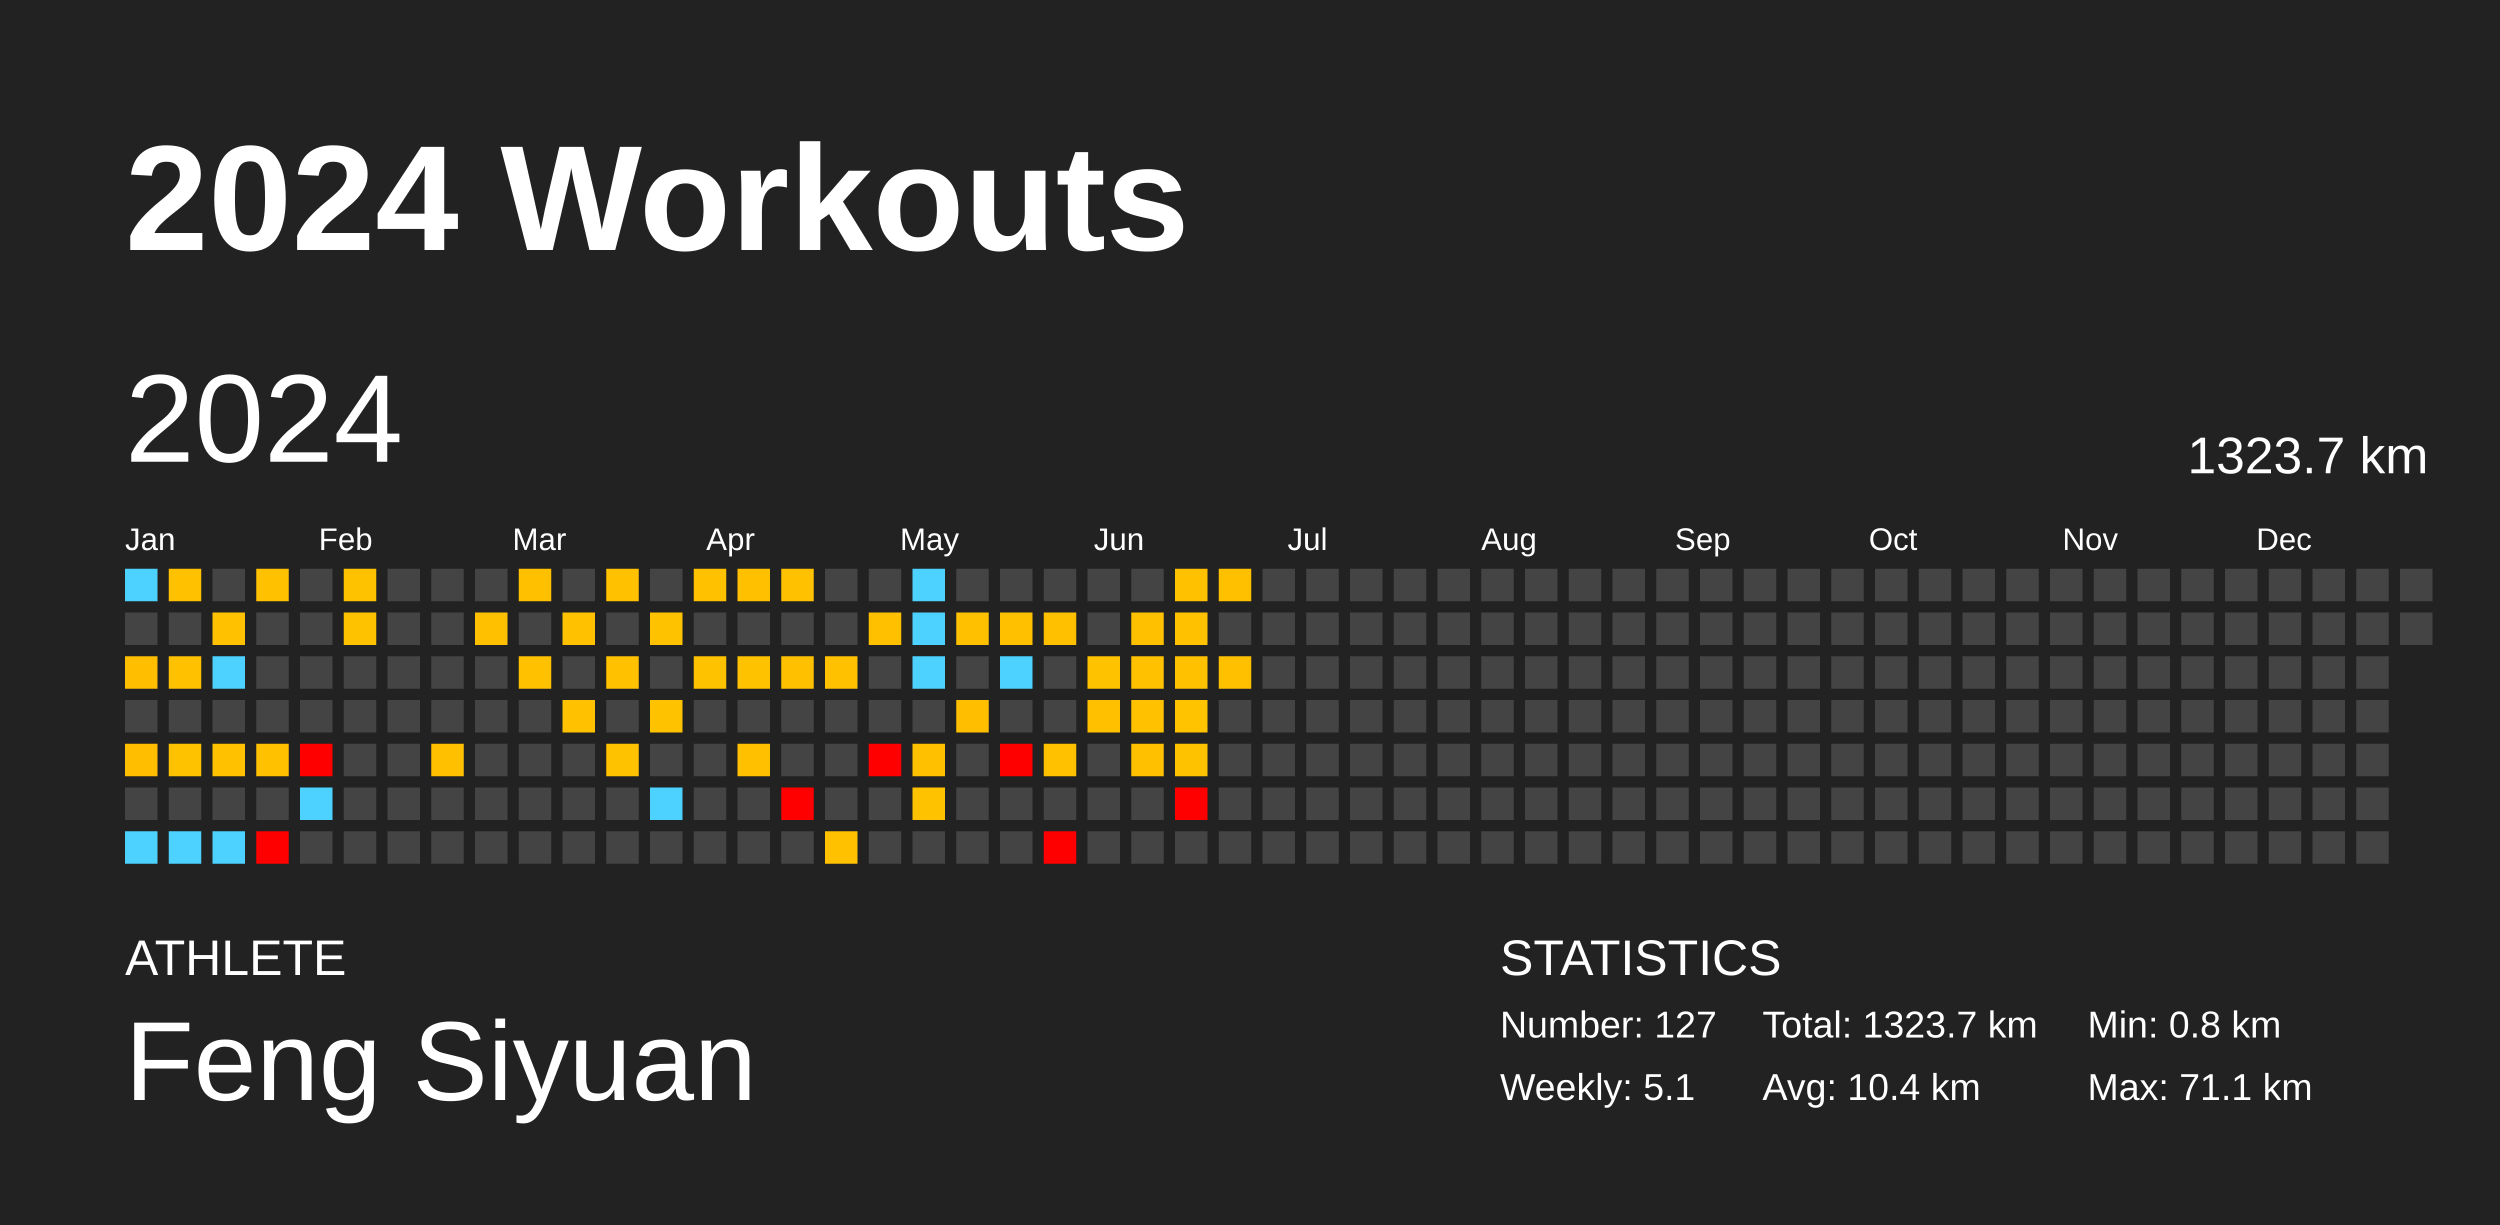
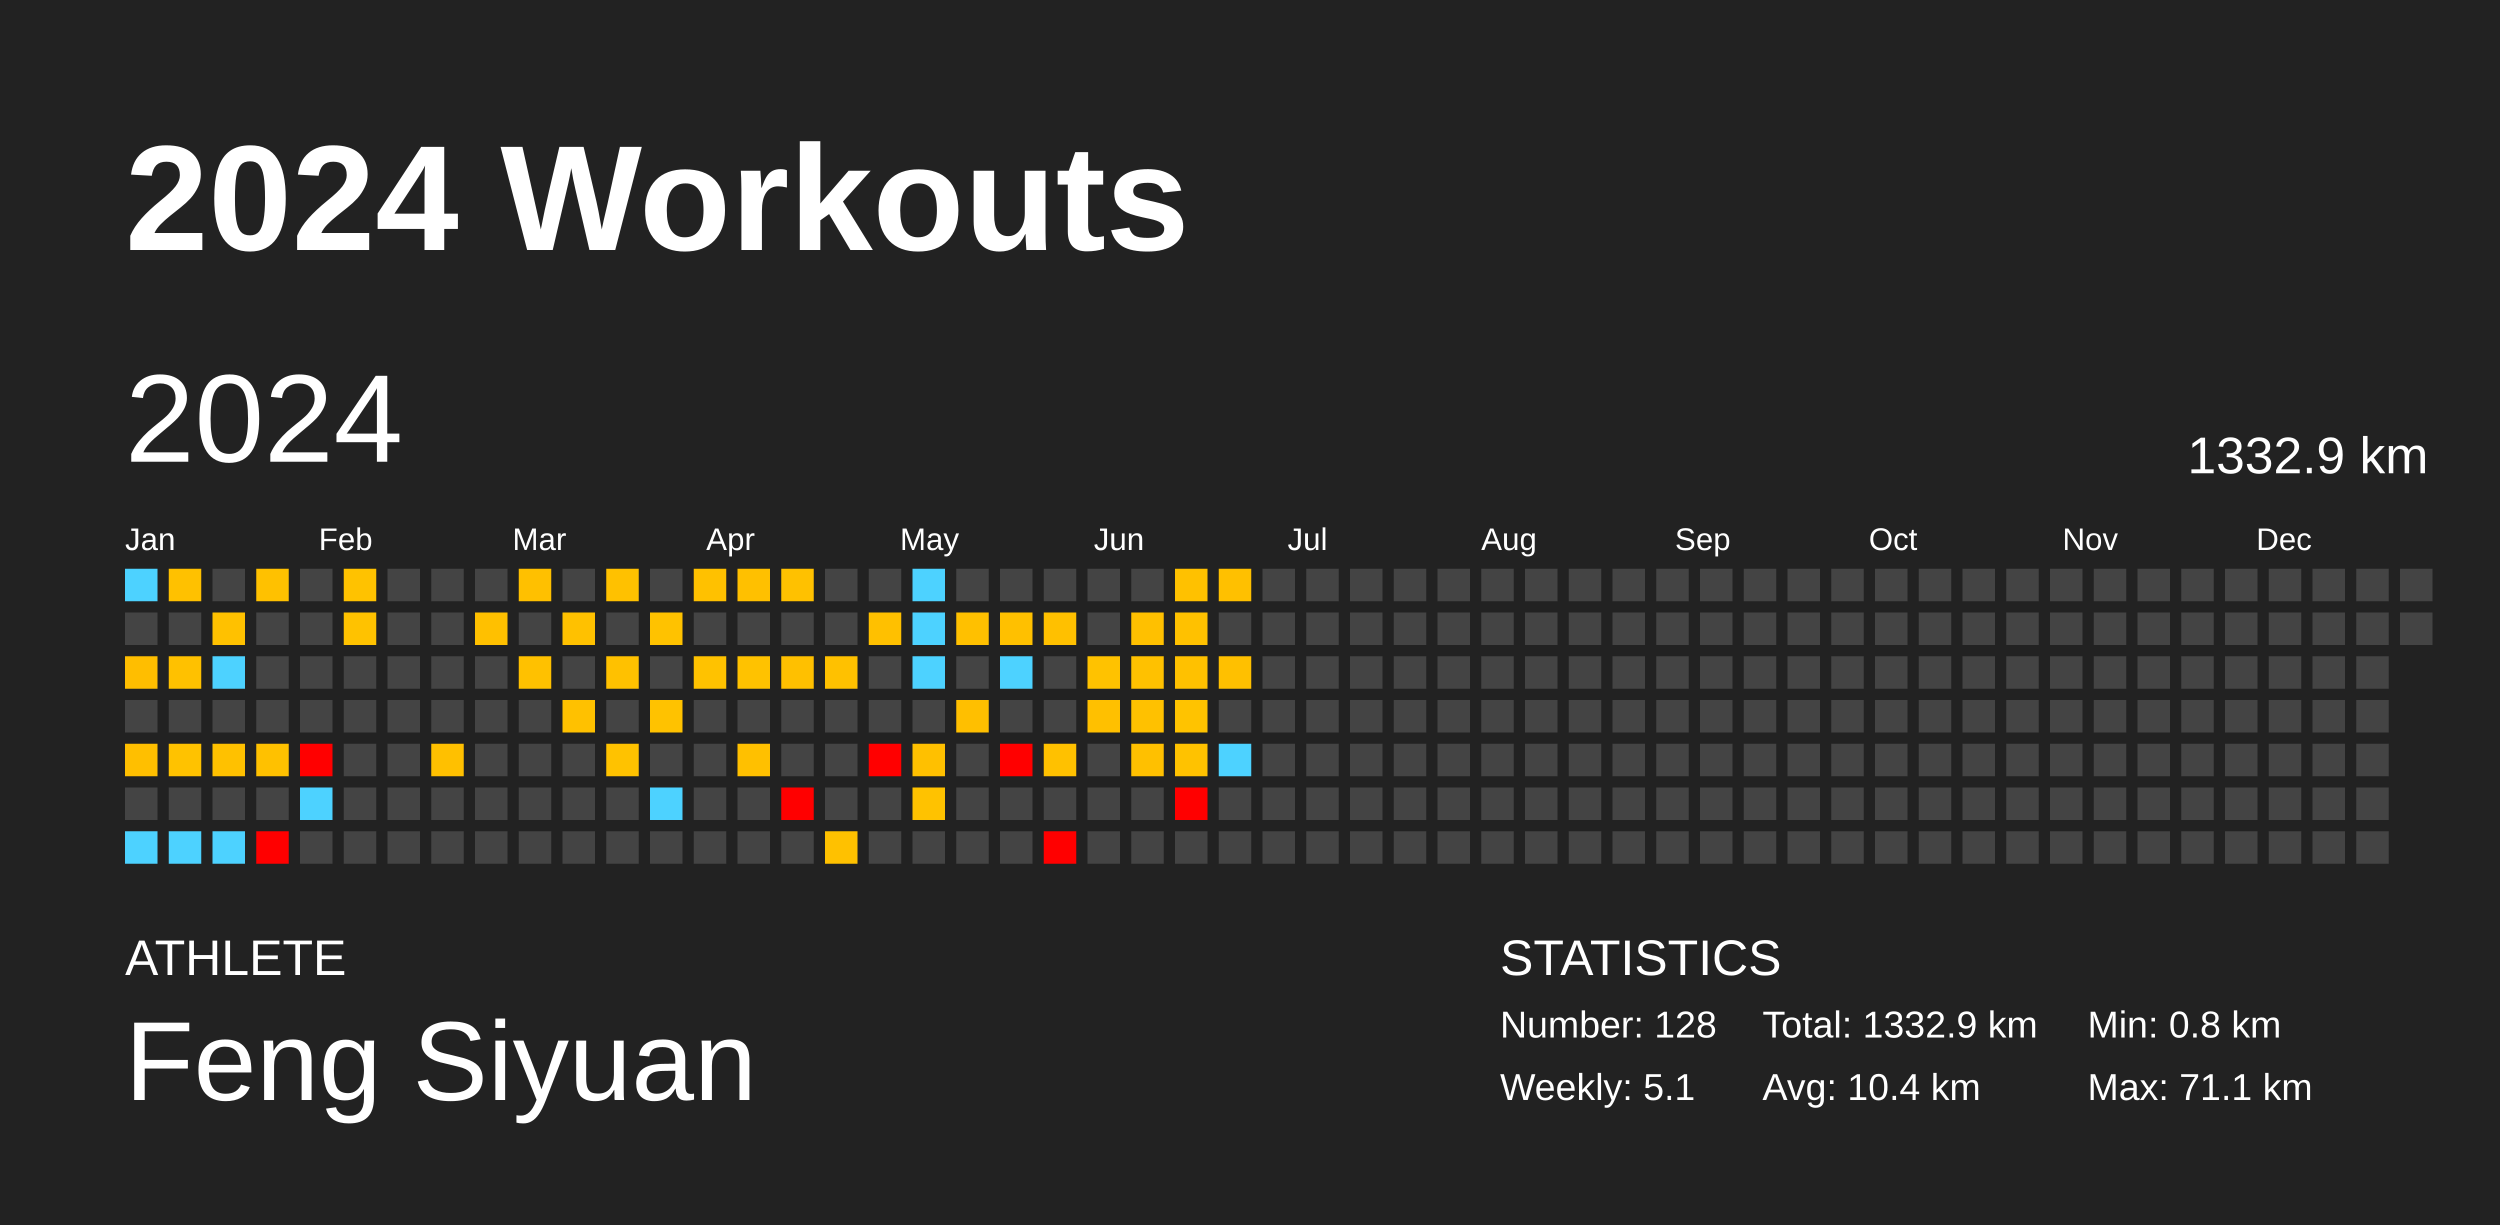
<svg xmlns="http://www.w3.org/2000/svg" baseProfile="full" height="98mm" version="1.1" viewBox="0,0,200,98" width="200mm">
  <defs />
  <rect fill="#222222" height="98" width="200" x="0" y="0" />
  <text fill="#FFFFFF" style="font-size:12px; font-family:Arial; font-weight:bold;" x="10" y="20">2024 Workouts</text>
  <text fill="#FFFFFF" style="font-size:4px; font-family:Arial" x="10" y="78">ATHLETE</text>
  <text fill="#FFFFFF" style="font-size:9px; font-family:Arial" x="10" y="88">Feng Siyuan</text>
  <text fill="#FFFFFF" style="font-size:4px; font-family:Arial" x="120" y="78">STATISTICS</text>
-   <text fill="#FFFFFF" style="font-size:3px; font-family:Arial" x="120" y="83">Number: 127</text>
+   <text fill="#FFFFFF" style="font-size:3px; font-family:Arial" x="120" y="83">Number: 128</text>
  <text fill="#FFFFFF" style="font-size:3px; font-family:Arial" x="120" y="88">Weekly: 5.1</text>
-   <text fill="#FFFFFF" style="font-size:3px; font-family:Arial" x="141" y="83">Total: 1323.7 km</text>
+   <text fill="#FFFFFF" style="font-size:3px; font-family:Arial" x="141" y="83">Total: 1332.9 km</text>
  <text fill="#FFFFFF" style="font-size:3px; font-family:Arial" x="141" y="88">Avg: 10.4 km</text>
  <text fill="#FFFFFF" style="font-size:3px; font-family:Arial" x="167" y="83">Min: 0.8 km</text>
  <text fill="#FFFFFF" style="font-size:3px; font-family:Arial" x="167" y="88">Max: 71.1 km</text>
  <text dominant-baseline="hanging" fill="#FFFFFF" style="font-size:10.0px; font-family:Arial;" x="10" y="30">2024</text>
-   <text dominant-baseline="hanging" fill="#FFFFFF" style="font-size:4.125px; font-family:Arial;" x="175" y="35">1323.7 km</text>
+   <text dominant-baseline="hanging" fill="#FFFFFF" style="font-size:4.125px; font-family:Arial;" x="175" y="35">1332.9 km</text>
  <text fill="#FFFFFF" style="font-size:2.5px; font-family:Arial" x="10.0" y="44">Jan</text>
  <text fill="#FFFFFF" style="font-size:2.5px; font-family:Arial" x="25.5" y="44">Feb</text>
  <text fill="#FFFFFF" style="font-size:2.5px; font-family:Arial" x="41.0" y="44">Mar</text>
  <text fill="#FFFFFF" style="font-size:2.5px; font-family:Arial" x="56.5" y="44">Apr</text>
  <text fill="#FFFFFF" style="font-size:2.5px; font-family:Arial" x="72.0" y="44">May</text>
  <text fill="#FFFFFF" style="font-size:2.5px; font-family:Arial" x="87.5" y="44">Jun</text>
  <text fill="#FFFFFF" style="font-size:2.5px; font-family:Arial" x="103.0" y="44">Jul</text>
  <text fill="#FFFFFF" style="font-size:2.5px; font-family:Arial" x="118.5" y="44">Aug</text>
  <text fill="#FFFFFF" style="font-size:2.5px; font-family:Arial" x="134.0" y="44">Sep</text>
  <text fill="#FFFFFF" style="font-size:2.5px; font-family:Arial" x="149.5" y="44">Oct</text>
  <text fill="#FFFFFF" style="font-size:2.5px; font-family:Arial" x="165.0" y="44">Nov</text>
  <text fill="#FFFFFF" style="font-size:2.5px; font-family:Arial" x="180.5" y="44">Dec</text>
  <rect fill="#4dd2ff" height="2.6" width="2.6" x="10.0" y="45.5" />
  <rect fill="#444444" height="2.6" width="2.6" x="10.0" y="49.0" />
  <rect fill="#ffbe00" height="2.6" width="2.6" x="10.0" y="52.5" />
  <rect fill="#444444" height="2.6" width="2.6" x="10.0" y="56.0" />
  <rect fill="#ffbf00" height="2.6" width="2.6" x="10.0" y="59.5" />
  <rect fill="#444444" height="2.6" width="2.6" x="10.0" y="63.0" />
  <rect fill="#4dd2ff" height="2.6" width="2.6" x="10.0" y="66.5" />
  <rect fill="#ffc100" height="2.6" width="2.6" x="13.5" y="45.5" />
  <rect fill="#444444" height="2.6" width="2.6" x="13.5" y="49.0" />
  <rect fill="#ffc100" height="2.6" width="2.6" x="13.5" y="52.5" />
  <rect fill="#444444" height="2.6" width="2.6" x="13.5" y="56.0" />
  <rect fill="#ffc200" height="2.6" width="2.6" x="13.5" y="59.5" />
  <rect fill="#444444" height="2.6" width="2.6" x="13.5" y="63.0" />
  <rect fill="#4dd2ff" height="2.6" width="2.6" x="13.5" y="66.5" />
  <rect fill="#444444" height="2.6" width="2.6" x="17.0" y="45.5" />
  <rect fill="#ffc100" height="2.6" width="2.6" x="17.0" y="49.0" />
  <rect fill="#4dd2ff" height="2.6" width="2.6" x="17.0" y="52.5" />
  <rect fill="#444444" height="2.6" width="2.6" x="17.0" y="56.0" />
  <rect fill="#ffc100" height="2.6" width="2.6" x="17.0" y="59.5" />
  <rect fill="#444444" height="2.6" width="2.6" x="17.0" y="63.0" />
  <rect fill="#4dd2ff" height="2.6" width="2.6" x="17.0" y="66.5" />
  <rect fill="#ffc100" height="2.6" width="2.6" x="20.5" y="45.5" />
  <rect fill="#444444" height="2.6" width="2.6" x="20.5" y="49.0" />
  <rect fill="#444444" height="2.6" width="2.6" x="20.5" y="52.5" />
  <rect fill="#444444" height="2.6" width="2.6" x="20.5" y="56.0" />
  <rect fill="#ffc100" height="2.6" width="2.6" x="20.5" y="59.5" />
  <rect fill="#444444" height="2.6" width="2.6" x="20.5" y="63.0" />
  <rect fill="red" height="2.6" width="2.6" x="20.5" y="66.5" />
  <rect fill="#444444" height="2.6" width="2.6" x="24.0" y="45.5" />
  <rect fill="#444444" height="2.6" width="2.6" x="24.0" y="49.0" />
  <rect fill="#444444" height="2.6" width="2.6" x="24.0" y="52.5" />
  <rect fill="#444444" height="2.6" width="2.6" x="24.0" y="56.0" />
  <rect fill="red" height="2.6" width="2.6" x="24.0" y="59.5" />
  <rect fill="#4dd2ff" height="2.6" width="2.6" x="24.0" y="63.0" />
  <rect fill="#444444" height="2.6" width="2.6" x="24.0" y="66.5" />
  <rect fill="#ffc200" height="2.6" width="2.6" x="27.5" y="45.5" />
  <rect fill="#ffc200" height="2.6" width="2.6" x="27.5" y="49.0" />
  <rect fill="#444444" height="2.6" width="2.6" x="27.5" y="52.5" />
  <rect fill="#444444" height="2.6" width="2.6" x="27.5" y="56.0" />
  <rect fill="#444444" height="2.6" width="2.6" x="27.5" y="59.5" />
  <rect fill="#444444" height="2.6" width="2.6" x="27.5" y="63.0" />
  <rect fill="#444444" height="2.6" width="2.6" x="27.5" y="66.5" />
  <rect fill="#444444" height="2.6" width="2.6" x="31.0" y="45.5" />
  <rect fill="#444444" height="2.6" width="2.6" x="31.0" y="49.0" />
  <rect fill="#444444" height="2.6" width="2.6" x="31.0" y="52.5" />
  <rect fill="#444444" height="2.6" width="2.6" x="31.0" y="56.0" />
  <rect fill="#444444" height="2.6" width="2.6" x="31.0" y="59.5" />
  <rect fill="#444444" height="2.6" width="2.6" x="31.0" y="63.0" />
  <rect fill="#444444" height="2.6" width="2.6" x="31.0" y="66.5" />
  <rect fill="#444444" height="2.6" width="2.6" x="34.5" y="45.5" />
  <rect fill="#444444" height="2.6" width="2.6" x="34.5" y="49.0" />
  <rect fill="#444444" height="2.6" width="2.6" x="34.5" y="52.5" />
  <rect fill="#444444" height="2.6" width="2.6" x="34.5" y="56.0" />
  <rect fill="#ffc000" height="2.6" width="2.6" x="34.5" y="59.5" />
  <rect fill="#444444" height="2.6" width="2.6" x="34.5" y="63.0" />
  <rect fill="#444444" height="2.6" width="2.6" x="34.5" y="66.5" />
  <rect fill="#444444" height="2.6" width="2.6" x="38.0" y="45.5" />
  <rect fill="#ffc000" height="2.6" width="2.6" x="38.0" y="49.0" />
  <rect fill="#444444" height="2.6" width="2.6" x="38.0" y="52.5" />
  <rect fill="#444444" height="2.6" width="2.6" x="38.0" y="56.0" />
  <rect fill="#444444" height="2.6" width="2.6" x="38.0" y="59.5" />
  <rect fill="#444444" height="2.6" width="2.6" x="38.0" y="63.0" />
  <rect fill="#444444" height="2.6" width="2.6" x="38.0" y="66.5" />
  <rect fill="#ffc000" height="2.6" width="2.6" x="41.5" y="45.5" />
  <rect fill="#444444" height="2.6" width="2.6" x="41.5" y="49.0" />
  <rect fill="#ffc100" height="2.6" width="2.6" x="41.5" y="52.5" />
  <rect fill="#444444" height="2.6" width="2.6" x="41.5" y="56.0" />
  <rect fill="#444444" height="2.6" width="2.6" x="41.5" y="59.5" />
  <rect fill="#444444" height="2.6" width="2.6" x="41.5" y="63.0" />
  <rect fill="#444444" height="2.6" width="2.6" x="41.5" y="66.5" />
  <rect fill="#444444" height="2.6" width="2.6" x="45.0" y="45.5" />
  <rect fill="#ffc100" height="2.6" width="2.6" x="45.0" y="49.0" />
  <rect fill="#444444" height="2.6" width="2.6" x="45.0" y="52.5" />
  <rect fill="#ffc100" height="2.6" width="2.6" x="45.0" y="56.0" />
  <rect fill="#444444" height="2.6" width="2.6" x="45.0" y="59.5" />
  <rect fill="#444444" height="2.6" width="2.6" x="45.0" y="63.0" />
  <rect fill="#444444" height="2.6" width="2.6" x="45.0" y="66.5" />
  <rect fill="#ffc100" height="2.6" width="2.6" x="48.5" y="45.5" />
  <rect fill="#444444" height="2.6" width="2.6" x="48.5" y="49.0" />
  <rect fill="#ffc100" height="2.6" width="2.6" x="48.5" y="52.5" />
  <rect fill="#444444" height="2.6" width="2.6" x="48.5" y="56.0" />
  <rect fill="#ffc200" height="2.6" width="2.6" x="48.5" y="59.5" />
  <rect fill="#444444" height="2.6" width="2.6" x="48.5" y="63.0" />
  <rect fill="#444444" height="2.6" width="2.6" x="48.5" y="66.5" />
  <rect fill="#444444" height="2.6" width="2.6" x="52.0" y="45.5" />
  <rect fill="#ffc200" height="2.6" width="2.6" x="52.0" y="49.0" />
  <rect fill="#444444" height="2.6" width="2.6" x="52.0" y="52.5" />
  <rect fill="#ffc200" height="2.6" width="2.6" x="52.0" y="56.0" />
  <rect fill="#444444" height="2.6" width="2.6" x="52.0" y="59.5" />
  <rect fill="#4dd2ff" height="2.6" width="2.6" x="52.0" y="63.0" />
  <rect fill="#444444" height="2.6" width="2.6" x="52.0" y="66.5" />
  <rect fill="#ffc100" height="2.6" width="2.6" x="55.5" y="45.5" />
  <rect fill="#444444" height="2.6" width="2.6" x="55.5" y="49.0" />
  <rect fill="#ffc200" height="2.6" width="2.6" x="55.5" y="52.5" />
  <rect fill="#444444" height="2.6" width="2.6" x="55.5" y="56.0" />
  <rect fill="#444444" height="2.6" width="2.6" x="55.5" y="59.5" />
  <rect fill="#444444" height="2.6" width="2.6" x="55.5" y="63.0" />
  <rect fill="#444444" height="2.6" width="2.6" x="55.5" y="66.5" />
  <rect fill="#ffc000" height="2.6" width="2.6" x="59.0" y="45.5" />
  <rect fill="#444444" height="2.6" width="2.6" x="59.0" y="49.0" />
  <rect fill="#ffc200" height="2.6" width="2.6" x="59.0" y="52.5" />
  <rect fill="#444444" height="2.6" width="2.6" x="59.0" y="56.0" />
  <rect fill="#ffc000" height="2.6" width="2.6" x="59.0" y="59.5" />
  <rect fill="#444444" height="2.6" width="2.6" x="59.0" y="63.0" />
  <rect fill="#444444" height="2.6" width="2.6" x="59.0" y="66.5" />
  <rect fill="#ffc100" height="2.6" width="2.6" x="62.5" y="45.5" />
  <rect fill="#444444" height="2.6" width="2.6" x="62.5" y="49.0" />
  <rect fill="#ffc000" height="2.6" width="2.6" x="62.5" y="52.5" />
  <rect fill="#444444" height="2.6" width="2.6" x="62.5" y="56.0" />
  <rect fill="#444444" height="2.6" width="2.6" x="62.5" y="59.5" />
  <rect fill="red" height="2.6" width="2.6" x="62.5" y="63.0" />
  <rect fill="#444444" height="2.6" width="2.6" x="62.5" y="66.5" />
  <rect fill="#444444" height="2.6" width="2.6" x="66.0" y="45.5" />
  <rect fill="#444444" height="2.6" width="2.6" x="66.0" y="49.0" />
  <rect fill="#ffc100" height="2.6" width="2.6" x="66.0" y="52.5" />
  <rect fill="#444444" height="2.6" width="2.6" x="66.0" y="56.0" />
  <rect fill="#444444" height="2.6" width="2.6" x="66.0" y="59.5" />
  <rect fill="#444444" height="2.6" width="2.6" x="66.0" y="63.0" />
  <rect fill="#ffc100" height="2.6" width="2.6" x="66.0" y="66.5" />
  <rect fill="#444444" height="2.6" width="2.6" x="69.5" y="45.5" />
  <rect fill="#ffc000" height="2.6" width="2.6" x="69.5" y="49.0" />
  <rect fill="#444444" height="2.6" width="2.6" x="69.5" y="52.5" />
  <rect fill="#444444" height="2.6" width="2.6" x="69.5" y="56.0" />
  <rect fill="red" height="2.6" width="2.6" x="69.5" y="59.5" />
  <rect fill="#444444" height="2.6" width="2.6" x="69.5" y="63.0" />
  <rect fill="#444444" height="2.6" width="2.6" x="69.5" y="66.5" />
  <rect fill="#4dd2ff" height="2.6" width="2.6" x="73.0" y="45.5" />
  <rect fill="#4dd2ff" height="2.6" width="2.6" x="73.0" y="49.0" />
  <rect fill="#4dd2ff" height="2.6" width="2.6" x="73.0" y="52.5" />
  <rect fill="#444444" height="2.6" width="2.6" x="73.0" y="56.0" />
  <rect fill="#ffc000" height="2.6" width="2.6" x="73.0" y="59.5" />
  <rect fill="#ffc200" height="2.6" width="2.6" x="73.0" y="63.0" />
  <rect fill="#444444" height="2.6" width="2.6" x="73.0" y="66.5" />
  <rect fill="#444444" height="2.6" width="2.6" x="76.5" y="45.5" />
  <rect fill="#ffc000" height="2.6" width="2.6" x="76.5" y="49.0" />
  <rect fill="#444444" height="2.6" width="2.6" x="76.5" y="52.5" />
  <rect fill="#ffbf00" height="2.6" width="2.6" x="76.5" y="56.0" />
  <rect fill="#444444" height="2.6" width="2.6" x="76.5" y="59.5" />
  <rect fill="#444444" height="2.6" width="2.6" x="76.5" y="63.0" />
  <rect fill="#444444" height="2.6" width="2.6" x="76.5" y="66.5" />
  <rect fill="#444444" height="2.6" width="2.6" x="80.0" y="45.5" />
  <rect fill="#ffc000" height="2.6" width="2.6" x="80.0" y="49.0" />
  <rect fill="#4dd2ff" height="2.6" width="2.6" x="80.0" y="52.5" />
  <rect fill="#444444" height="2.6" width="2.6" x="80.0" y="56.0" />
  <rect fill="red" height="2.6" width="2.6" x="80.0" y="59.5" />
  <rect fill="#444444" height="2.6" width="2.6" x="80.0" y="63.0" />
  <rect fill="#444444" height="2.6" width="2.6" x="80.0" y="66.5" />
  <rect fill="#444444" height="2.6" width="2.6" x="83.5" y="45.5" />
  <rect fill="#ffc000" height="2.6" width="2.6" x="83.5" y="49.0" />
  <rect fill="#444444" height="2.6" width="2.6" x="83.5" y="52.5" />
  <rect fill="#444444" height="2.6" width="2.6" x="83.5" y="56.0" />
  <rect fill="#ffc100" height="2.6" width="2.6" x="83.5" y="59.5" />
  <rect fill="#444444" height="2.6" width="2.6" x="83.5" y="63.0" />
  <rect fill="red" height="2.6" width="2.6" x="83.5" y="66.5" />
  <rect fill="#444444" height="2.6" width="2.6" x="87.0" y="45.5" />
  <rect fill="#444444" height="2.6" width="2.6" x="87.0" y="49.0" />
  <rect fill="#ffc200" height="2.6" width="2.6" x="87.0" y="52.5" />
  <rect fill="#ffc000" height="2.6" width="2.6" x="87.0" y="56.0" />
  <rect fill="#444444" height="2.6" width="2.6" x="87.0" y="59.5" />
  <rect fill="#444444" height="2.6" width="2.6" x="87.0" y="63.0" />
  <rect fill="#444444" height="2.6" width="2.6" x="87.0" y="66.5" />
  <rect fill="#444444" height="2.6" width="2.6" x="90.5" y="45.5" />
  <rect fill="#ffc000" height="2.6" width="2.6" x="90.5" y="49.0" />
  <rect fill="#ffc100" height="2.6" width="2.6" x="90.5" y="52.5" />
  <rect fill="#ffc100" height="2.6" width="2.6" x="90.5" y="56.0" />
  <rect fill="#ffc000" height="2.6" width="2.6" x="90.5" y="59.5" />
  <rect fill="#444444" height="2.6" width="2.6" x="90.5" y="63.0" />
  <rect fill="#444444" height="2.6" width="2.6" x="90.5" y="66.5" />
  <rect fill="#ffc100" height="2.6" width="2.6" x="94.0" y="45.5" />
  <rect fill="#ffc100" height="2.6" width="2.6" x="94.0" y="49.0" />
  <rect fill="#ffc100" height="2.6" width="2.6" x="94.0" y="52.5" />
  <rect fill="#ffc300" height="2.6" width="2.6" x="94.0" y="56.0" />
  <rect fill="#ffc200" height="2.6" width="2.6" x="94.0" y="59.5" />
  <rect fill="red" height="2.6" width="2.6" x="94.0" y="63.0" />
  <rect fill="#444444" height="2.6" width="2.6" x="94.0" y="66.5" />
  <rect fill="#ffc000" height="2.6" width="2.6" x="97.5" y="45.5" />
  <rect fill="#444444" height="2.6" width="2.6" x="97.5" y="49.0" />
  <rect fill="#ffc000" height="2.6" width="2.6" x="97.5" y="52.5" />
  <rect fill="#444444" height="2.6" width="2.6" x="97.5" y="56.0" />
-   <rect fill="#444444" height="2.6" width="2.6" x="97.5" y="59.5" />
+   <rect fill="#4dd2ff" height="2.6" width="2.6" x="97.5" y="59.5" />
  <rect fill="#444444" height="2.6" width="2.6" x="97.5" y="63.0" />
  <rect fill="#444444" height="2.6" width="2.6" x="97.5" y="66.5" />
  <rect fill="#444444" height="2.6" width="2.6" x="101.0" y="45.5" />
  <rect fill="#444444" height="2.6" width="2.6" x="101.0" y="49.0" />
  <rect fill="#444444" height="2.6" width="2.6" x="101.0" y="52.5" />
  <rect fill="#444444" height="2.6" width="2.6" x="101.0" y="56.0" />
  <rect fill="#444444" height="2.6" width="2.6" x="101.0" y="59.5" />
  <rect fill="#444444" height="2.6" width="2.6" x="101.0" y="63.0" />
  <rect fill="#444444" height="2.6" width="2.6" x="101.0" y="66.5" />
  <rect fill="#444444" height="2.6" width="2.6" x="104.5" y="45.5" />
  <rect fill="#444444" height="2.6" width="2.6" x="104.5" y="49.0" />
  <rect fill="#444444" height="2.6" width="2.6" x="104.5" y="52.5" />
  <rect fill="#444444" height="2.6" width="2.6" x="104.5" y="56.0" />
  <rect fill="#444444" height="2.6" width="2.6" x="104.5" y="59.5" />
  <rect fill="#444444" height="2.6" width="2.6" x="104.5" y="63.0" />
  <rect fill="#444444" height="2.6" width="2.6" x="104.5" y="66.5" />
  <rect fill="#444444" height="2.6" width="2.6" x="108.0" y="45.5" />
  <rect fill="#444444" height="2.6" width="2.6" x="108.0" y="49.0" />
  <rect fill="#444444" height="2.6" width="2.6" x="108.0" y="52.5" />
  <rect fill="#444444" height="2.6" width="2.6" x="108.0" y="56.0" />
  <rect fill="#444444" height="2.6" width="2.6" x="108.0" y="59.5" />
  <rect fill="#444444" height="2.6" width="2.6" x="108.0" y="63.0" />
  <rect fill="#444444" height="2.6" width="2.6" x="108.0" y="66.5" />
  <rect fill="#444444" height="2.6" width="2.6" x="111.5" y="45.5" />
  <rect fill="#444444" height="2.6" width="2.6" x="111.5" y="49.0" />
  <rect fill="#444444" height="2.6" width="2.6" x="111.5" y="52.5" />
  <rect fill="#444444" height="2.6" width="2.6" x="111.5" y="56.0" />
  <rect fill="#444444" height="2.6" width="2.6" x="111.5" y="59.5" />
  <rect fill="#444444" height="2.6" width="2.6" x="111.5" y="63.0" />
  <rect fill="#444444" height="2.6" width="2.6" x="111.5" y="66.5" />
  <rect fill="#444444" height="2.6" width="2.6" x="115.0" y="45.5" />
  <rect fill="#444444" height="2.6" width="2.6" x="115.0" y="49.0" />
  <rect fill="#444444" height="2.6" width="2.6" x="115.0" y="52.5" />
  <rect fill="#444444" height="2.6" width="2.6" x="115.0" y="56.0" />
  <rect fill="#444444" height="2.6" width="2.6" x="115.0" y="59.5" />
  <rect fill="#444444" height="2.6" width="2.6" x="115.0" y="63.0" />
  <rect fill="#444444" height="2.6" width="2.6" x="115.0" y="66.5" />
  <rect fill="#444444" height="2.6" width="2.6" x="118.5" y="45.5" />
  <rect fill="#444444" height="2.6" width="2.6" x="118.5" y="49.0" />
  <rect fill="#444444" height="2.6" width="2.6" x="118.5" y="52.5" />
  <rect fill="#444444" height="2.6" width="2.6" x="118.5" y="56.0" />
  <rect fill="#444444" height="2.6" width="2.6" x="118.5" y="59.5" />
  <rect fill="#444444" height="2.6" width="2.6" x="118.5" y="63.0" />
  <rect fill="#444444" height="2.6" width="2.6" x="118.5" y="66.5" />
  <rect fill="#444444" height="2.6" width="2.6" x="122.0" y="45.5" />
  <rect fill="#444444" height="2.6" width="2.6" x="122.0" y="49.0" />
  <rect fill="#444444" height="2.6" width="2.6" x="122.0" y="52.5" />
  <rect fill="#444444" height="2.6" width="2.6" x="122.0" y="56.0" />
  <rect fill="#444444" height="2.6" width="2.6" x="122.0" y="59.5" />
  <rect fill="#444444" height="2.6" width="2.6" x="122.0" y="63.0" />
  <rect fill="#444444" height="2.6" width="2.6" x="122.0" y="66.5" />
  <rect fill="#444444" height="2.6" width="2.6" x="125.5" y="45.5" />
  <rect fill="#444444" height="2.6" width="2.6" x="125.5" y="49.0" />
  <rect fill="#444444" height="2.6" width="2.6" x="125.5" y="52.5" />
  <rect fill="#444444" height="2.6" width="2.6" x="125.5" y="56.0" />
  <rect fill="#444444" height="2.6" width="2.6" x="125.5" y="59.5" />
  <rect fill="#444444" height="2.6" width="2.6" x="125.5" y="63.0" />
  <rect fill="#444444" height="2.6" width="2.6" x="125.5" y="66.5" />
  <rect fill="#444444" height="2.6" width="2.6" x="129.0" y="45.5" />
  <rect fill="#444444" height="2.6" width="2.6" x="129.0" y="49.0" />
  <rect fill="#444444" height="2.6" width="2.6" x="129.0" y="52.5" />
  <rect fill="#444444" height="2.6" width="2.6" x="129.0" y="56.0" />
  <rect fill="#444444" height="2.6" width="2.6" x="129.0" y="59.5" />
  <rect fill="#444444" height="2.6" width="2.6" x="129.0" y="63.0" />
  <rect fill="#444444" height="2.6" width="2.6" x="129.0" y="66.5" />
  <rect fill="#444444" height="2.6" width="2.6" x="132.5" y="45.5" />
  <rect fill="#444444" height="2.6" width="2.6" x="132.5" y="49.0" />
  <rect fill="#444444" height="2.6" width="2.6" x="132.5" y="52.5" />
  <rect fill="#444444" height="2.6" width="2.6" x="132.5" y="56.0" />
  <rect fill="#444444" height="2.6" width="2.6" x="132.5" y="59.5" />
  <rect fill="#444444" height="2.6" width="2.6" x="132.5" y="63.0" />
  <rect fill="#444444" height="2.6" width="2.6" x="132.5" y="66.5" />
  <rect fill="#444444" height="2.6" width="2.6" x="136.0" y="45.5" />
  <rect fill="#444444" height="2.6" width="2.6" x="136.0" y="49.0" />
  <rect fill="#444444" height="2.6" width="2.6" x="136.0" y="52.5" />
  <rect fill="#444444" height="2.6" width="2.6" x="136.0" y="56.0" />
  <rect fill="#444444" height="2.6" width="2.6" x="136.0" y="59.5" />
  <rect fill="#444444" height="2.6" width="2.6" x="136.0" y="63.0" />
  <rect fill="#444444" height="2.6" width="2.6" x="136.0" y="66.5" />
  <rect fill="#444444" height="2.6" width="2.6" x="139.5" y="45.5" />
  <rect fill="#444444" height="2.6" width="2.6" x="139.5" y="49.0" />
  <rect fill="#444444" height="2.6" width="2.6" x="139.5" y="52.5" />
  <rect fill="#444444" height="2.6" width="2.6" x="139.5" y="56.0" />
  <rect fill="#444444" height="2.6" width="2.6" x="139.5" y="59.5" />
  <rect fill="#444444" height="2.6" width="2.6" x="139.5" y="63.0" />
  <rect fill="#444444" height="2.6" width="2.6" x="139.5" y="66.5" />
  <rect fill="#444444" height="2.6" width="2.6" x="143.0" y="45.5" />
  <rect fill="#444444" height="2.6" width="2.6" x="143.0" y="49.0" />
  <rect fill="#444444" height="2.6" width="2.6" x="143.0" y="52.5" />
  <rect fill="#444444" height="2.6" width="2.6" x="143.0" y="56.0" />
  <rect fill="#444444" height="2.6" width="2.6" x="143.0" y="59.5" />
  <rect fill="#444444" height="2.6" width="2.6" x="143.0" y="63.0" />
  <rect fill="#444444" height="2.6" width="2.6" x="143.0" y="66.5" />
  <rect fill="#444444" height="2.6" width="2.6" x="146.5" y="45.5" />
  <rect fill="#444444" height="2.6" width="2.6" x="146.5" y="49.0" />
  <rect fill="#444444" height="2.6" width="2.6" x="146.5" y="52.5" />
  <rect fill="#444444" height="2.6" width="2.6" x="146.5" y="56.0" />
  <rect fill="#444444" height="2.6" width="2.6" x="146.5" y="59.5" />
  <rect fill="#444444" height="2.6" width="2.6" x="146.5" y="63.0" />
  <rect fill="#444444" height="2.6" width="2.6" x="146.5" y="66.5" />
  <rect fill="#444444" height="2.6" width="2.6" x="150.0" y="45.5" />
  <rect fill="#444444" height="2.6" width="2.6" x="150.0" y="49.0" />
  <rect fill="#444444" height="2.6" width="2.6" x="150.0" y="52.5" />
  <rect fill="#444444" height="2.6" width="2.6" x="150.0" y="56.0" />
  <rect fill="#444444" height="2.6" width="2.6" x="150.0" y="59.5" />
  <rect fill="#444444" height="2.6" width="2.6" x="150.0" y="63.0" />
  <rect fill="#444444" height="2.6" width="2.6" x="150.0" y="66.5" />
  <rect fill="#444444" height="2.6" width="2.6" x="153.5" y="45.5" />
  <rect fill="#444444" height="2.6" width="2.6" x="153.5" y="49.0" />
  <rect fill="#444444" height="2.6" width="2.6" x="153.5" y="52.5" />
  <rect fill="#444444" height="2.6" width="2.6" x="153.5" y="56.0" />
  <rect fill="#444444" height="2.6" width="2.6" x="153.5" y="59.5" />
  <rect fill="#444444" height="2.6" width="2.6" x="153.5" y="63.0" />
  <rect fill="#444444" height="2.6" width="2.6" x="153.5" y="66.5" />
  <rect fill="#444444" height="2.6" width="2.6" x="157.0" y="45.5" />
  <rect fill="#444444" height="2.6" width="2.6" x="157.0" y="49.0" />
  <rect fill="#444444" height="2.6" width="2.6" x="157.0" y="52.5" />
  <rect fill="#444444" height="2.6" width="2.6" x="157.0" y="56.0" />
  <rect fill="#444444" height="2.6" width="2.6" x="157.0" y="59.5" />
  <rect fill="#444444" height="2.6" width="2.6" x="157.0" y="63.0" />
  <rect fill="#444444" height="2.6" width="2.6" x="157.0" y="66.5" />
  <rect fill="#444444" height="2.6" width="2.6" x="160.5" y="45.5" />
  <rect fill="#444444" height="2.6" width="2.6" x="160.5" y="49.0" />
  <rect fill="#444444" height="2.6" width="2.6" x="160.5" y="52.5" />
  <rect fill="#444444" height="2.6" width="2.6" x="160.5" y="56.0" />
  <rect fill="#444444" height="2.6" width="2.6" x="160.5" y="59.5" />
  <rect fill="#444444" height="2.6" width="2.6" x="160.5" y="63.0" />
  <rect fill="#444444" height="2.6" width="2.6" x="160.5" y="66.5" />
  <rect fill="#444444" height="2.6" width="2.6" x="164.0" y="45.5" />
  <rect fill="#444444" height="2.6" width="2.6" x="164.0" y="49.0" />
  <rect fill="#444444" height="2.6" width="2.6" x="164.0" y="52.5" />
  <rect fill="#444444" height="2.6" width="2.6" x="164.0" y="56.0" />
  <rect fill="#444444" height="2.6" width="2.6" x="164.0" y="59.5" />
  <rect fill="#444444" height="2.6" width="2.6" x="164.0" y="63.0" />
  <rect fill="#444444" height="2.6" width="2.6" x="164.0" y="66.5" />
  <rect fill="#444444" height="2.6" width="2.6" x="167.5" y="45.5" />
  <rect fill="#444444" height="2.6" width="2.6" x="167.5" y="49.0" />
  <rect fill="#444444" height="2.6" width="2.6" x="167.5" y="52.5" />
  <rect fill="#444444" height="2.6" width="2.6" x="167.5" y="56.0" />
  <rect fill="#444444" height="2.6" width="2.6" x="167.5" y="59.5" />
  <rect fill="#444444" height="2.6" width="2.6" x="167.5" y="63.0" />
  <rect fill="#444444" height="2.6" width="2.6" x="167.5" y="66.5" />
  <rect fill="#444444" height="2.6" width="2.6" x="171.0" y="45.5" />
  <rect fill="#444444" height="2.6" width="2.6" x="171.0" y="49.0" />
  <rect fill="#444444" height="2.6" width="2.6" x="171.0" y="52.5" />
  <rect fill="#444444" height="2.6" width="2.6" x="171.0" y="56.0" />
  <rect fill="#444444" height="2.6" width="2.6" x="171.0" y="59.5" />
  <rect fill="#444444" height="2.6" width="2.6" x="171.0" y="63.0" />
  <rect fill="#444444" height="2.6" width="2.6" x="171.0" y="66.5" />
  <rect fill="#444444" height="2.6" width="2.6" x="174.5" y="45.5" />
  <rect fill="#444444" height="2.6" width="2.6" x="174.5" y="49.0" />
  <rect fill="#444444" height="2.6" width="2.6" x="174.5" y="52.5" />
  <rect fill="#444444" height="2.6" width="2.6" x="174.5" y="56.0" />
  <rect fill="#444444" height="2.6" width="2.6" x="174.5" y="59.5" />
  <rect fill="#444444" height="2.6" width="2.6" x="174.5" y="63.0" />
  <rect fill="#444444" height="2.6" width="2.6" x="174.5" y="66.5" />
  <rect fill="#444444" height="2.6" width="2.6" x="178.0" y="45.5" />
  <rect fill="#444444" height="2.6" width="2.6" x="178.0" y="49.0" />
  <rect fill="#444444" height="2.6" width="2.6" x="178.0" y="52.5" />
  <rect fill="#444444" height="2.6" width="2.6" x="178.0" y="56.0" />
  <rect fill="#444444" height="2.6" width="2.6" x="178.0" y="59.5" />
  <rect fill="#444444" height="2.6" width="2.6" x="178.0" y="63.0" />
  <rect fill="#444444" height="2.6" width="2.6" x="178.0" y="66.5" />
  <rect fill="#444444" height="2.6" width="2.6" x="181.5" y="45.5" />
  <rect fill="#444444" height="2.6" width="2.6" x="181.5" y="49.0" />
  <rect fill="#444444" height="2.6" width="2.6" x="181.5" y="52.5" />
  <rect fill="#444444" height="2.6" width="2.6" x="181.5" y="56.0" />
  <rect fill="#444444" height="2.6" width="2.6" x="181.5" y="59.5" />
  <rect fill="#444444" height="2.6" width="2.6" x="181.5" y="63.0" />
  <rect fill="#444444" height="2.6" width="2.6" x="181.5" y="66.5" />
  <rect fill="#444444" height="2.6" width="2.6" x="185.0" y="45.5" />
  <rect fill="#444444" height="2.6" width="2.6" x="185.0" y="49.0" />
  <rect fill="#444444" height="2.6" width="2.6" x="185.0" y="52.5" />
  <rect fill="#444444" height="2.6" width="2.6" x="185.0" y="56.0" />
  <rect fill="#444444" height="2.6" width="2.6" x="185.0" y="59.5" />
  <rect fill="#444444" height="2.6" width="2.6" x="185.0" y="63.0" />
  <rect fill="#444444" height="2.6" width="2.6" x="185.0" y="66.5" />
  <rect fill="#444444" height="2.6" width="2.6" x="188.5" y="45.5" />
  <rect fill="#444444" height="2.6" width="2.6" x="188.5" y="49.0" />
  <rect fill="#444444" height="2.6" width="2.6" x="188.5" y="52.5" />
  <rect fill="#444444" height="2.6" width="2.6" x="188.5" y="56.0" />
  <rect fill="#444444" height="2.6" width="2.6" x="188.5" y="59.5" />
  <rect fill="#444444" height="2.6" width="2.6" x="188.5" y="63.0" />
  <rect fill="#444444" height="2.6" width="2.6" x="188.5" y="66.5" />
  <rect fill="#444444" height="2.6" width="2.6" x="192.0" y="45.5" />
  <rect fill="#444444" height="2.6" width="2.6" x="192.0" y="49.0" />
</svg>
